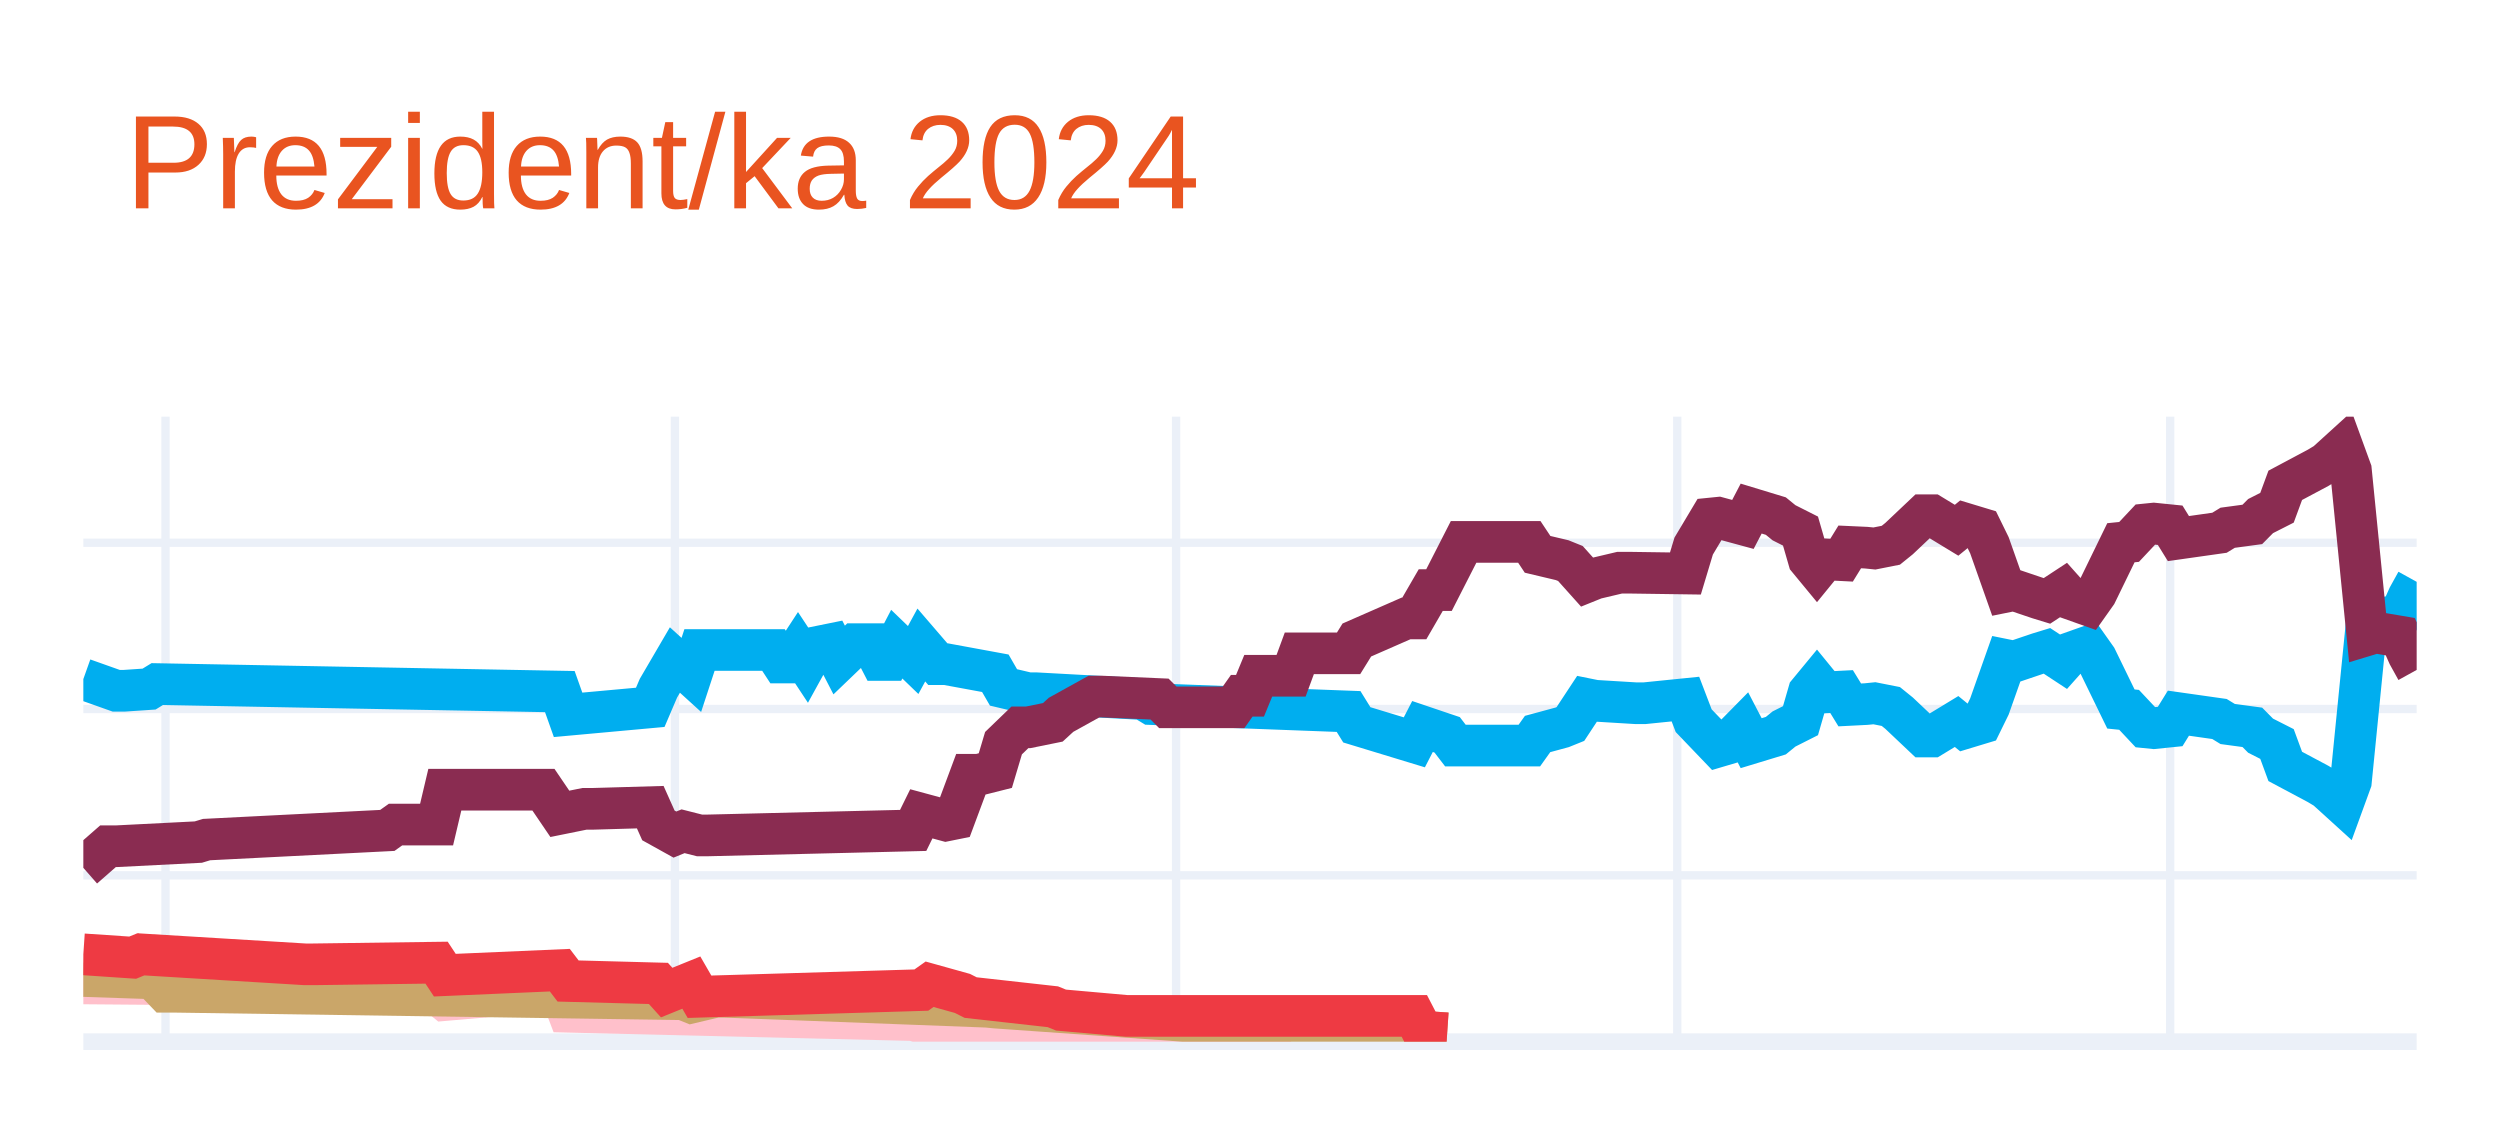
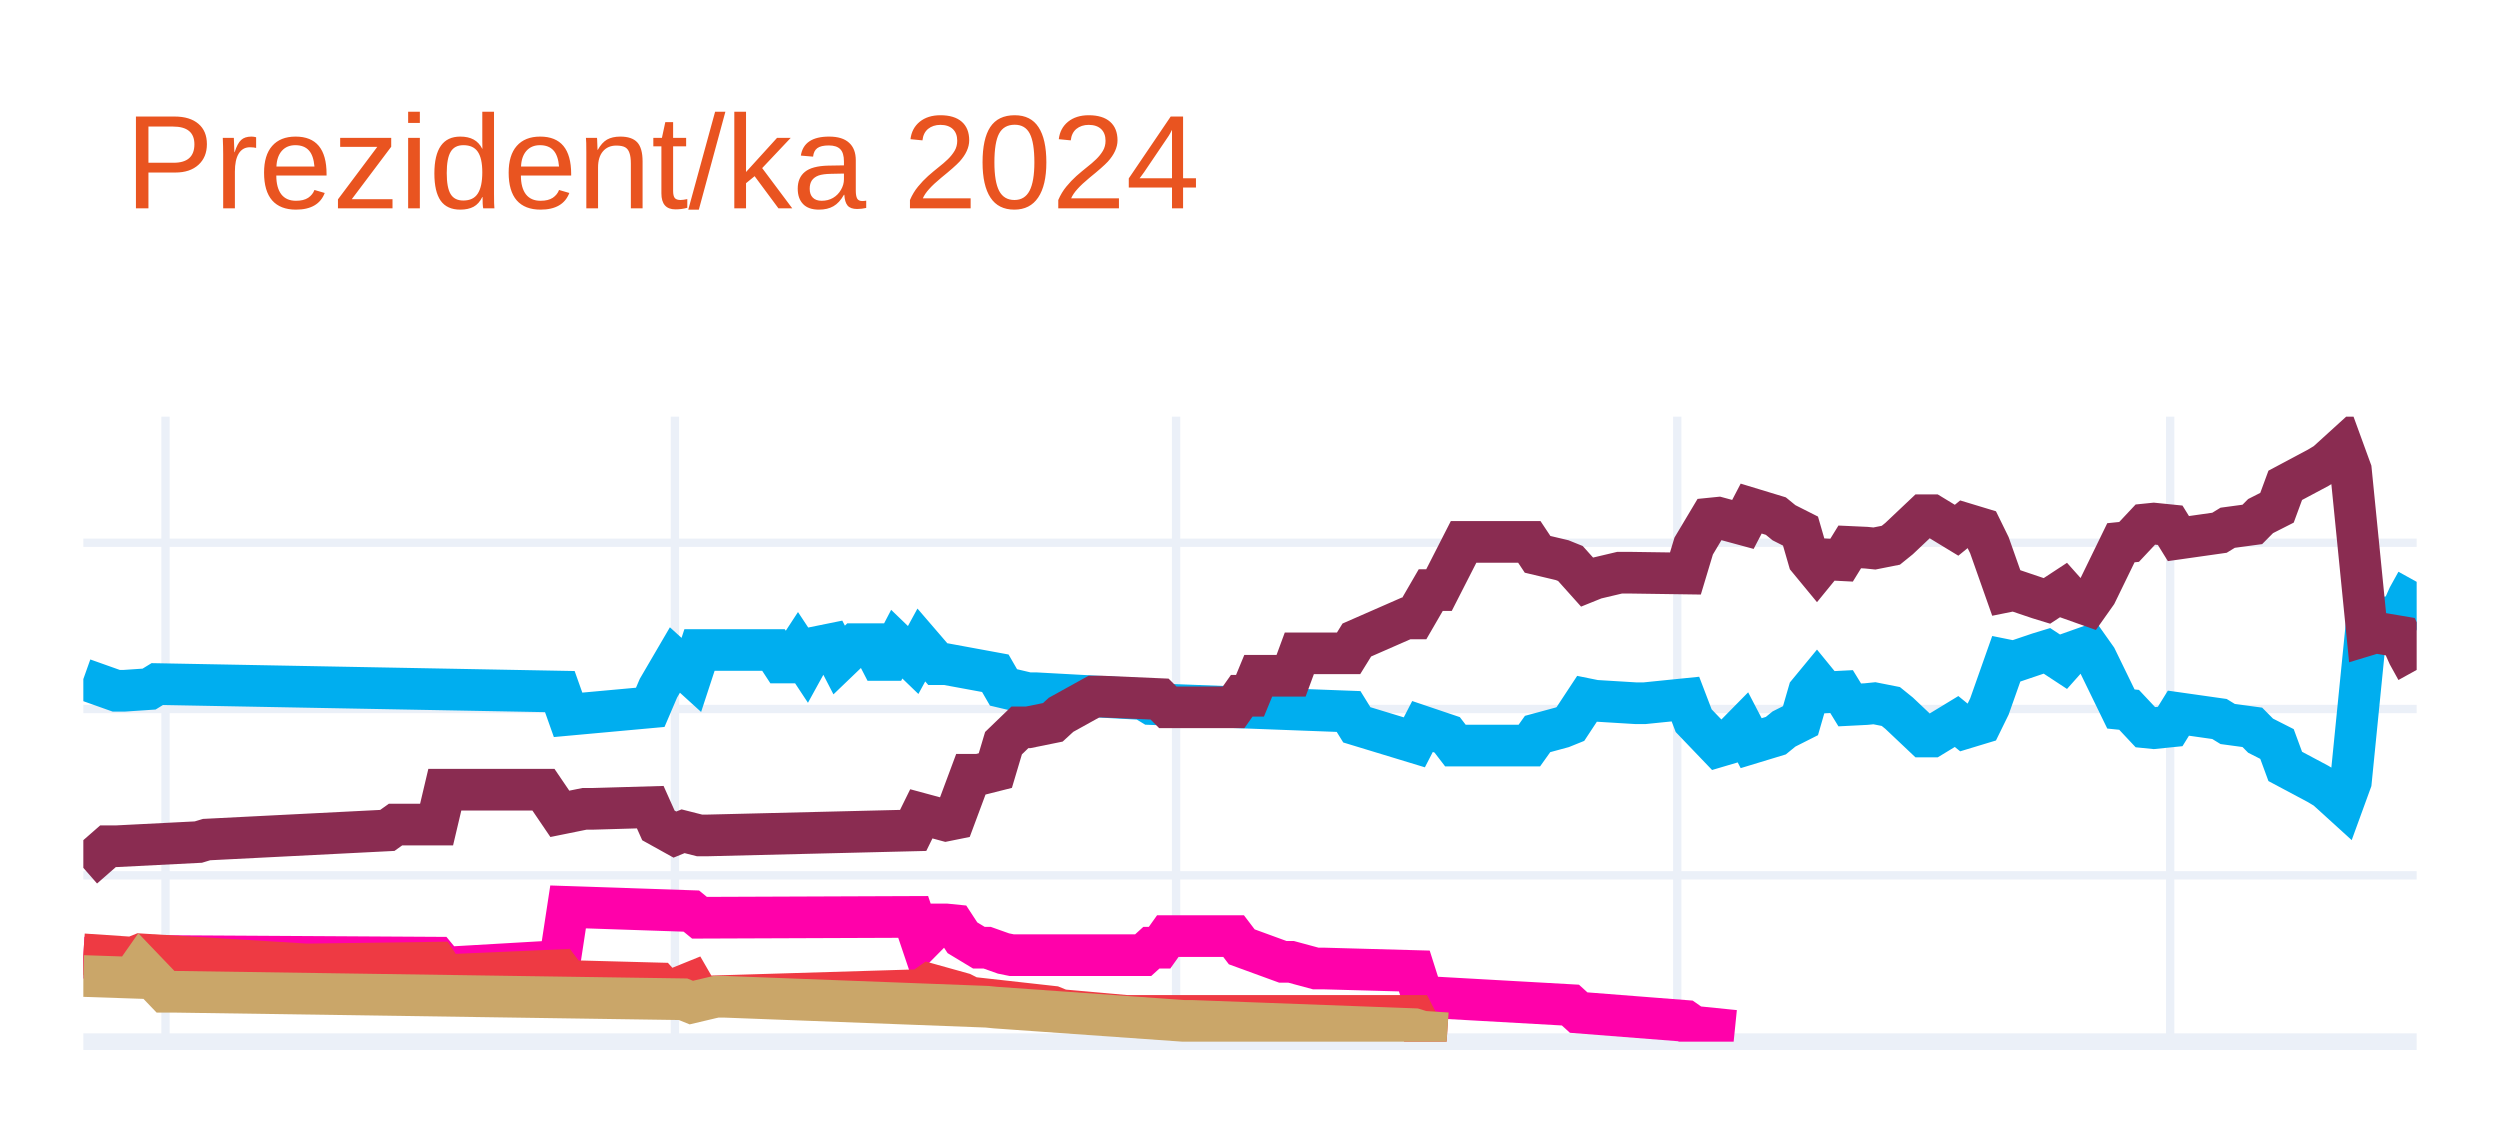
<svg xmlns="http://www.w3.org/2000/svg" class="main-svg" width="300" height="135" style="" viewBox="0 0 300 135">
  <rect x="0" y="0" width="300" height="135" style="fill: rgb(255, 255, 255); fill-opacity: 1;" />
-   <defs id="defs-e82f42">
+   <defs id="defs-a76792">
    <g class="clips">
-       <clipPath id="clipe82f42xyplot" class="plotclip">
+       <clipPath id="clipa76792xyplot" class="plotclip">
        <rect width="280" height="75" />
      </clipPath>
-       <clipPath class="axesclip" id="clipe82f42x">
+       <clipPath class="axesclip" id="clipa76792x">
        <rect x="10" y="0" width="280" height="135" />
      </clipPath>
-       <clipPath class="axesclip" id="clipe82f42y">
+       <clipPath class="axesclip" id="clipa76792y">
        <rect x="0" y="50" width="300" height="75" />
      </clipPath>
-       <clipPath class="axesclip" id="clipe82f42xy">
+       <clipPath class="axesclip" id="clipa76792xy">
        <rect x="10" y="50" width="280" height="75" />
      </clipPath>
    </g>
    <g class="gradients" />
    <g class="patterns" />
  </defs>
  <g class="bglayer" />
  <g class="layer-below">
    <g class="imagelayer" />
    <g class="shapelayer" />
  </g>
  <g class="cartesianlayer">
    <g class="subplot xy">
      <g class="layer-subplot">
        <g class="shapelayer" />
        <g class="imagelayer" />
      </g>
      <g class="minor-gridlayer">
        <g class="x" />
        <g class="y" />
      </g>
      <g class="gridlayer">
        <g class="x">
          <path class="xgrid crisp" transform="translate(19.86,0)" d="M0,50v75" style="stroke: rgb(235, 240, 248); stroke-opacity: 1; stroke-width: 1px;" />
          <path class="xgrid crisp" transform="translate(80.99,0)" d="M0,50v75" style="stroke: rgb(235, 240, 248); stroke-opacity: 1; stroke-width: 1px;" />
          <path class="xgrid crisp" transform="translate(141.13,0)" d="M0,50v75" style="stroke: rgb(235, 240, 248); stroke-opacity: 1; stroke-width: 1px;" />
          <path class="xgrid crisp" transform="translate(201.27,0)" d="M0,50v75" style="stroke: rgb(235, 240, 248); stroke-opacity: 1; stroke-width: 1px;" />
          <path class="xgrid crisp" transform="translate(260.42,0)" d="M0,50v75" style="stroke: rgb(235, 240, 248); stroke-opacity: 1; stroke-width: 1px;" />
        </g>
        <g class="y">
          <path class="ygrid crisp" transform="translate(0,105.04)" d="M10,0h280" style="stroke: rgb(235, 240, 248); stroke-opacity: 1; stroke-width: 1px;" />
          <path class="ygrid crisp" transform="translate(0,85.08)" d="M10,0h280" style="stroke: rgb(235, 240, 248); stroke-opacity: 1; stroke-width: 1px;" />
          <path class="ygrid crisp" transform="translate(0,65.13)" d="M10,0h280" style="stroke: rgb(235, 240, 248); stroke-opacity: 1; stroke-width: 1px;" />
        </g>
      </g>
      <g class="zerolinelayer">
        <path class="yzl zl crisp" transform="translate(0,125)" d="M10,0h280" style="stroke: rgb(235, 240, 248); stroke-opacity: 1; stroke-width: 2px;" />
      </g>
      <path class="xlines-below" />
      <path class="ylines-below" />
      <g class="overlines-below" />
      <g class="xaxislayer-below" />
      <g class="yaxislayer-below" />
      <g class="overaxes-below" />
-       <g class="plot" transform="translate(10,50)" clip-path="url(#clipe82f42xyplot)">
+       <g class="plot" transform="translate(10,50)" clip-path="url(#clipa76792xyplot)">
        <g class="scatterlayer mlayer">
-           <g class="trace scatter trace627187" style="stroke-miterlimit: 2; opacity: 1;">
+           <g class="trace scatter trace1a8cbf" style="stroke-miterlimit: 2; opacity: 1;">
            <g class="fills" />
            <g class="errorbars" />
            <g class="lines">
              <path class="js-line" d="M0,31.49L3.94,32.89L4.93,32.89L7.89,32.69L8.87,32.09L57.18,32.99L58.17,35.78L68.03,34.88L69.01,32.59L70.99,29.2L71.97,30.09L72.96,30.99L73.94,28L82.82,28L83.8,29.5L84.79,29.5L85.77,28L86.76,29.5L87.75,27.7L89.72,27.3L90.7,29.2L92.68,27.3L93.66,27.3L94.65,27.3L95.63,29.2L96.62,29.2L97.61,27.3L99.58,29.2L100.56,27.4L102.54,29.7L103.52,29.7L109.44,30.79L110.42,32.49L113.38,33.19L114.37,33.19L127.18,33.89L128.17,34.49L151.83,35.38L152.82,36.98L159.72,39.08L160.7,37.18L163.66,38.18L164.65,39.47L173.52,39.47L174.51,38.08L177.46,37.28L178.45,36.88L180.42,33.89L181.41,34.09L186.34,34.39L187.32,34.39L192.25,33.89L193.24,36.48L196.2,39.57L197.18,39.28L199.15,37.28L200.14,39.18L203.1,38.28L204.08,37.48L206.06,36.48L207.04,33.09L208.03,31.89L209.01,33.09L210.99,32.99L211.97,34.59L213.94,34.49L214.93,34.39L216.9,34.78L217.89,35.58L220.85,38.38L221.83,38.38L224.79,36.58L225.77,37.38L227.75,36.78L228.73,34.78L230.7,29.2L231.69,29.4L234.65,28.4L235.63,28.1L237.61,29.4L238.59,28.3L240.56,27.6L241.55,29L244.51,35.08L245.49,35.18L247.46,37.28L248.45,37.38L250.42,37.18L251.41,35.58L256.34,36.28L257.32,36.88L260.28,37.28L261.27,38.28L263.24,39.28L264.23,41.97L268.17,44.07L269.15,44.66L271.13,46.46L272.11,43.77L274.08,24.01L275.07,24.31L278.03,23.81L279.01,21.61L280,19.82" style="vector-effect: none; fill: none; stroke: rgb(0, 174, 239); stroke-opacity: 1; stroke-width: 5px; opacity: 1;" />
            </g>
            <g class="points" />
            <g class="text" />
          </g>
-           <g class="trace scatter tracea4c4f3" style="stroke-miterlimit: 2; opacity: 1;">
+           <g class="trace scatter trace078d7f" style="stroke-miterlimit: 2; opacity: 1;">
            <g class="fills" />
            <g class="errorbars" />
            <g class="lines">
              <path class="js-line" d="M0,54.14L2.96,51.55L3.94,51.55L13.8,51.05L14.79,50.75L36.48,49.65L37.46,48.95L42.39,48.95L43.38,44.76L55.21,44.76L57.18,47.66L60.14,47.06L61.13,47.06L68.03,46.86L69.01,49.05L70.99,50.15L71.97,49.75L73.94,50.25L74.93,50.25L99.58,49.65L100.56,47.66L103.52,48.46L104.51,48.26L106.48,42.97L107.46,42.97L109.44,42.47L110.42,39.18L112.39,37.28L113.38,37.28L116.34,36.68L117.32,35.78L121.27,33.59L122.25,33.59L129.15,33.89L130.14,34.88L138.03,34.88L139.01,33.49L140,33.49L140.99,31.09L144.93,31.09L145.92,28.4L151.83,28.4L152.82,26.8L158.73,24.21L159.72,24.21L161.69,20.81L162.68,20.81L165.63,15.03L166.62,15.03L173.52,15.03L174.51,16.52L177.46,17.22L178.45,17.62L180.42,19.82L181.41,19.42L184.37,18.72L185.35,18.72L192.25,18.82L193.24,15.53L195.21,12.23L196.2,12.13L199.15,12.93L200.14,11.03L203.1,11.93L204.08,12.73L206.06,13.73L207.04,17.12L208.03,18.32L209.01,17.12L210.99,17.22L211.97,15.63L213.94,15.72L214.93,15.82L216.9,15.43L217.89,14.63L220.85,11.83L221.83,11.83L224.79,13.63L225.77,12.83L227.75,13.43L228.73,15.43L230.7,21.01L231.69,20.81L234.65,21.81L235.63,22.11L237.61,20.81L238.59,21.91L240.56,22.61L241.55,21.21L244.51,15.13L245.49,15.03L247.46,12.93L248.45,12.83L250.42,13.03L251.41,14.63L256.34,13.93L257.32,13.33L260.28,12.93L261.27,11.93L263.24,10.93L264.23,8.24L268.17,6.14L269.15,5.55L271.13,3.75L272.11,6.44L274.08,26.2L275.07,25.9L278.03,26.4L279.01,28.6L280,30.39" style="vector-effect: none; fill: none; stroke: rgb(138, 44, 81); stroke-opacity: 1; stroke-width: 5px; opacity: 1;" />
            </g>
            <g class="points" />
            <g class="text" />
          </g>
-           <g class="trace scatter trace43efa4" style="stroke-miterlimit: 2; opacity: 1;">
+           <g class="trace scatter trace926252" style="stroke-miterlimit: 2; opacity: 1;">
            <g class="fills" />
            <g class="errorbars" />
            <g class="lines">
-               <path class="js-line" d="M0,68.01L11.83,68.11L12.82,68.11L42.39,69.21L43.38,70.01L57.18,68.81L58.17,71.41L99.58,72.41L100.56,72.7L107.46,72.61L108.45,72.61L130.14,73.7L132.11,73.7L144.93,73.7" style="vector-effect: none; fill: none; stroke: rgb(255, 192, 203); stroke-opacity: 1; stroke-width: 5px; opacity: 1;" />
+               <path class="js-line" d="M0,64.92L7.89,65.32L8.87,64.72L42.39,64.92L43.38,66.12L57.18,65.32L58.17,58.83L72.96,59.33L73.94,60.13L99.58,60.03L100.56,62.93L102.54,60.93L103.52,60.93L104.51,61.03L105.49,62.53L107.46,63.72L108.45,63.72L110.42,64.42L111.41,64.62L127.18,64.62L128.17,63.72L129.15,63.72L130.14,62.33L138.03,62.33L139.01,63.62L143.94,65.42L144.93,65.42L147.89,66.22L148.87,66.22L159.72,66.52L160.7,69.61L178.45,70.61L179.44,71.51L192.25,72.51L193.24,73.2L198.17,73.7" style="vector-effect: none; fill: none; stroke: rgb(255, 1, 170); stroke-opacity: 1; stroke-width: 5px; opacity: 1;" />
            </g>
            <g class="points" />
            <g class="text" />
          </g>
-           <g class="trace scatter tracec22cce" style="stroke-miterlimit: 2; opacity: 1;">
+           <g class="trace scatter traced5a58d" style="stroke-miterlimit: 2; opacity: 1;">
+             <g class="fills" />
+             <g class="errorbars" />
+             <g class="lines">
+               <path class="js-line" d="M0,64.52L5.92,64.92L6.9,64.52L26.62,65.72L27.61,65.72L42.39,65.52L43.38,67.02L57.18,66.42L58.17,67.72L69.01,68.01L70,69.11L72.96,67.91L73.94,69.61L100.56,68.81L101.55,68.11L105.49,69.21L106.48,69.71L116.34,70.81L117.32,71.21L125.21,71.91L126.2,71.91L159.72,71.91L160.7,73.8L163.66,74" style="vector-effect: none; fill: none; stroke: rgb(238, 58, 67); stroke-opacity: 1; stroke-width: 5px; opacity: 1;" />
+             </g>
+             <g class="points" />
+             <g class="text" />
+           </g>
+           <g class="trace scatter trace0e4175" style="stroke-miterlimit: 2; opacity: 1;">
            <g class="fills" />
            <g class="errorbars" />
            <g class="lines">
              <path class="js-line" d="M0,67.12L5.92,67.32L6.9,65.92L9.86,69.01L10.85,69.01L71.97,69.91L72.96,70.31L75.92,69.61L76.9,69.61L108.45,70.81L109.44,70.91L132.11,72.51L133.1,72.51L159.72,73.5L160.7,73.8L163.66,74" style="vector-effect: none; fill: none; stroke: rgb(202, 166, 105); stroke-opacity: 1; stroke-width: 5px; opacity: 1;" />
-             </g>
-             <g class="points" />
-             <g class="text" />
-           </g>
-           <g class="trace scatter traceda9926" style="stroke-miterlimit: 2; opacity: 1;">
-             <g class="fills" />
-             <g class="errorbars" />
-             <g class="lines">
-               <path class="js-line" d="M0,64.52L5.92,64.92L6.9,64.52L26.62,65.72L27.61,65.72L42.39,65.52L43.38,67.02L57.18,66.42L58.17,67.72L69.01,68.01L70,69.11L72.96,67.91L73.94,69.61L100.56,68.81L101.55,68.11L105.49,69.21L106.48,69.71L116.34,70.81L117.32,71.21L125.21,71.91L126.2,71.91L159.72,71.91L160.7,73.8L163.66,74" style="vector-effect: none; fill: none; stroke: rgb(238, 58, 67); stroke-opacity: 1; stroke-width: 5px; opacity: 1;" />
            </g>
            <g class="points" />
            <g class="text" />
          </g>
        </g>
      </g>
      <g class="overplot" />
      <path class="xlines-above crisp" d="M0,0" style="fill: none;" />
      <path class="ylines-above crisp" d="M0,0" style="fill: none;" />
      <g class="overlines-above" />
      <g class="xaxislayer-above" />
      <g class="yaxislayer-above" />
      <g class="overaxes-above" />
    </g>
  </g>
  <g class="polarlayer" />
  <g class="smithlayer" />
  <g class="ternarylayer" />
  <g class="geolayer" />
  <g class="funnelarealayer" />
  <g class="pielayer" />
  <g class="iciclelayer" />
  <g class="treemaplayer" />
  <g class="sunburstlayer" />
  <g class="glimages" />
-   <defs id="topdefs-e82f42">
+   <defs id="topdefs-a76792">
    <g class="clips" />
  </defs>
  <g class="layer-above">
    <g class="imagelayer" />
    <g class="shapelayer" />
  </g>
  <g class="infolayer">
    <g class="g-gtitle">
      <text class="gtitle" x="15" y="25" text-anchor="start" dy="0em" style="font-family: Ubuntu, verdana, arial, sans-serif; font-size: 16px; fill: rgb(233, 84, 32); opacity: 1; font-weight: normal; white-space: pre;">Prezident/ka 2024</text>
    </g>
    <g class="g-xtitle" />
    <g class="g-ytitle" />
  </g>
</svg>
